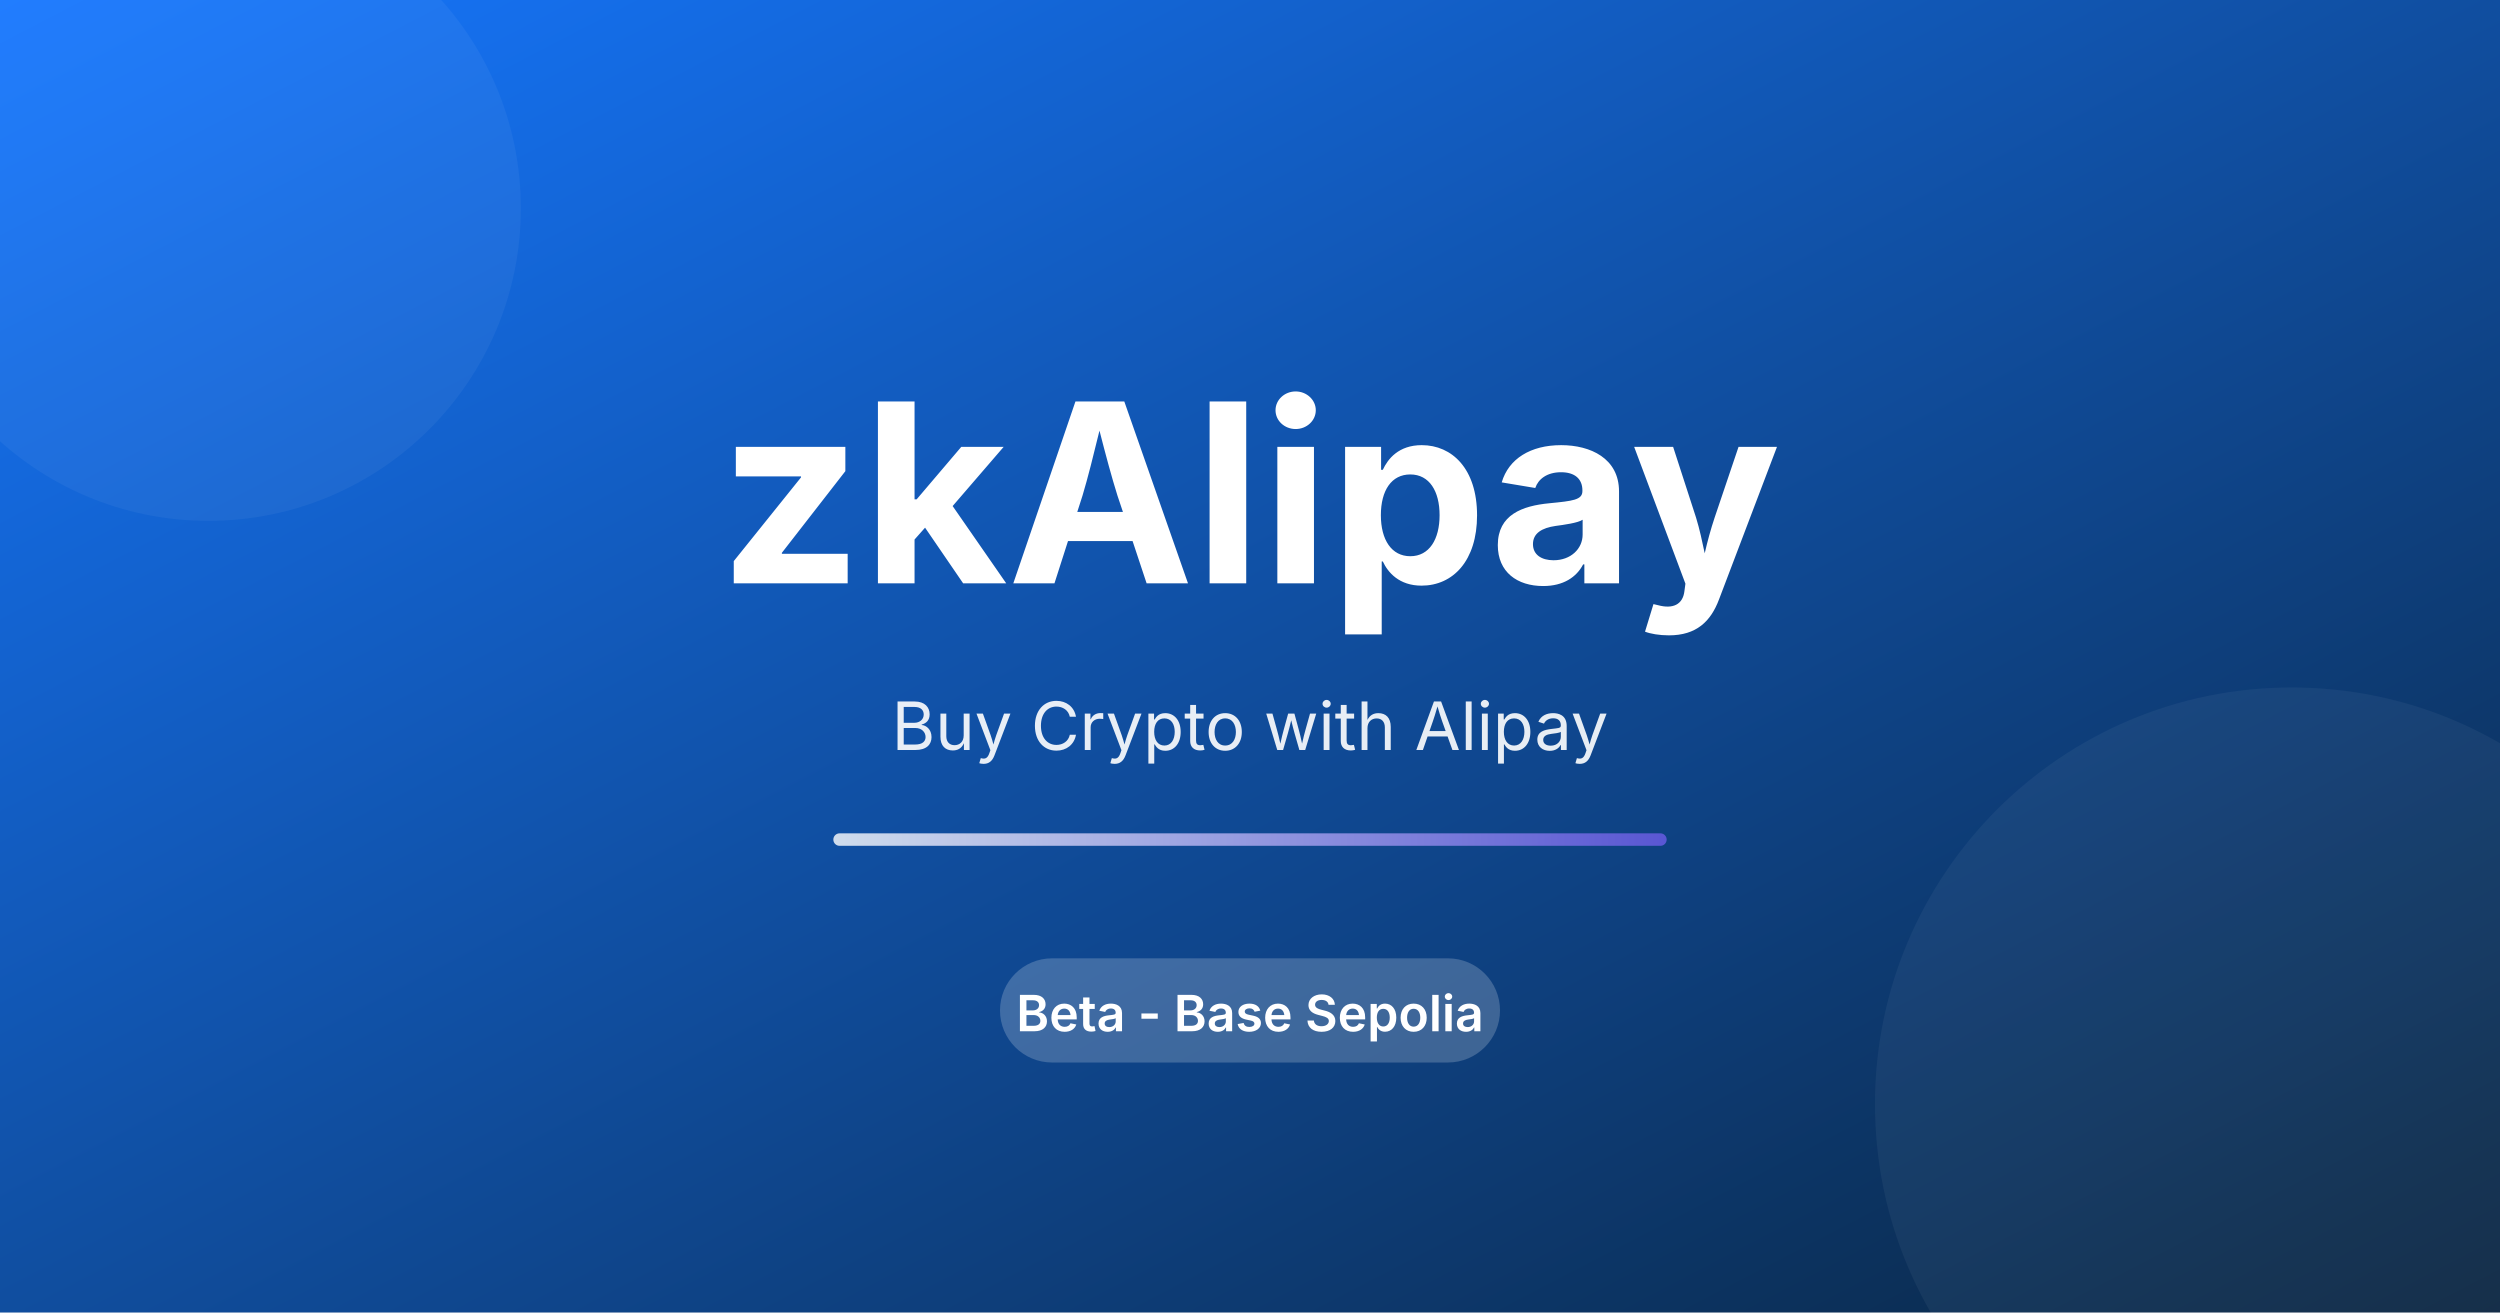
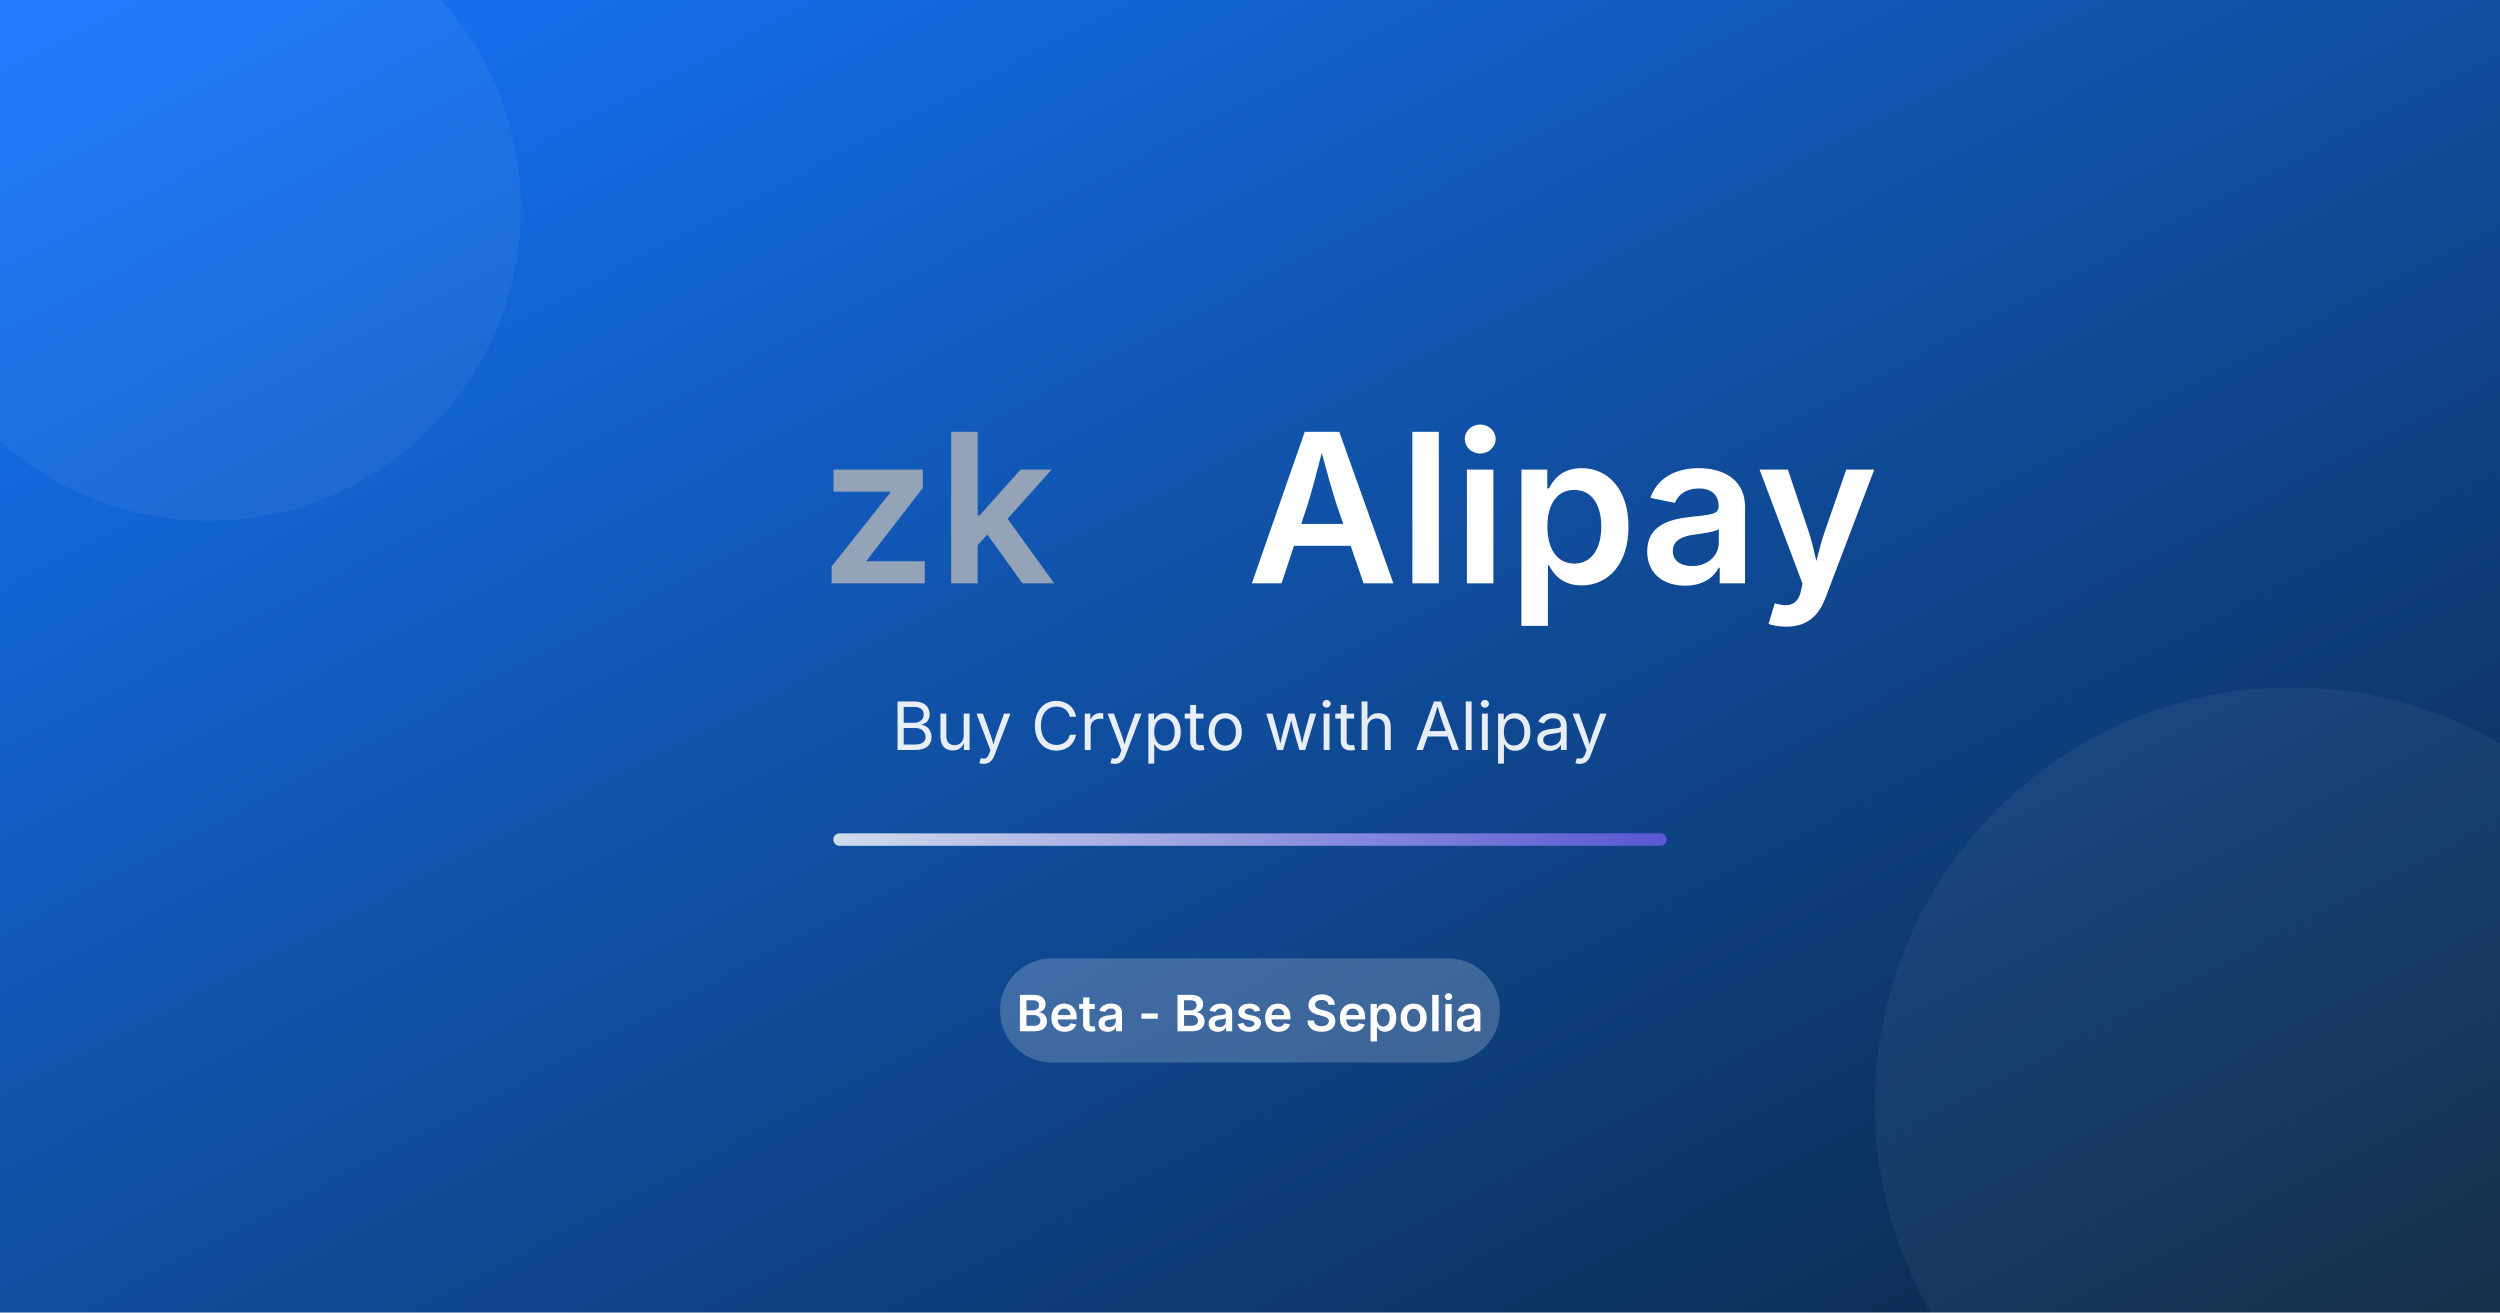
<svg xmlns="http://www.w3.org/2000/svg" width="1200" height="630" viewBox="0 0 1200 630" fill="none">
  <defs>
    <linearGradient id="bgGradient" x1="0%" y1="0%" x2="100%" y2="100%">
      <stop offset="0%" style="stop-color:#1677FF;stop-opacity:1" />
      <stop offset="100%" style="stop-color:#0A2540;stop-opacity:1" />
    </linearGradient>
  </defs>
  <rect width="1200" height="630" fill="url(#bgGradient)" />
  <circle cx="100" cy="100" r="150" fill="white" opacity="0.05" />
  <circle cx="1100" cy="530" r="200" fill="white" opacity="0.05" />
-   <text x="600" y="280" font-family="Inter, -apple-system, BlinkMacSystemFont, 'Segoe UI', sans-serif" font-size="120" font-weight="700" fill="white" text-anchor="middle">
-     zkAlipay
+   <text x="450" y="280" font-family="Inter, -apple-system, BlinkMacSystemFont, 'Segoe UI', sans-serif" font-size="100" font-weight="600" fill="#94A3B8" text-anchor="middle">
+     zk
+   </text>
+   <text x="750" y="280" font-family="Inter, -apple-system, BlinkMacSystemFont, 'Segoe UI', sans-serif" font-size="100" font-weight="600" fill="white" text-anchor="middle">
+     Alipay
  </text>
  <text x="600" y="360" font-family="Inter, -apple-system, BlinkMacSystemFont, 'Segoe UI', sans-serif" font-size="32" font-weight="400" fill="white" opacity="0.9" text-anchor="middle">
    Buy Crypto with Alipay
  </text>
  <defs>
    <linearGradient id="ogAccent" x1="0%" y1="0%" x2="100%" y2="0%">
      <stop offset="0%" style="stop-color:#FFFFFF;stop-opacity:0.8" />
      <stop offset="100%" style="stop-color:#6C5CE7;stop-opacity:0.8" />
    </linearGradient>
  </defs>
  <rect x="400" y="400" width="400" height="6" rx="3" fill="url(#ogAccent)" />
  <rect x="480" y="460" width="240" height="50" rx="25" fill="white" opacity="0.2" />
  <text x="600" y="495" font-family="Inter, -apple-system, BlinkMacSystemFont, 'Segoe UI', sans-serif" font-size="24" font-weight="600" fill="white" text-anchor="middle">
    Beta - Base Sepolia
  </text>
</svg>
